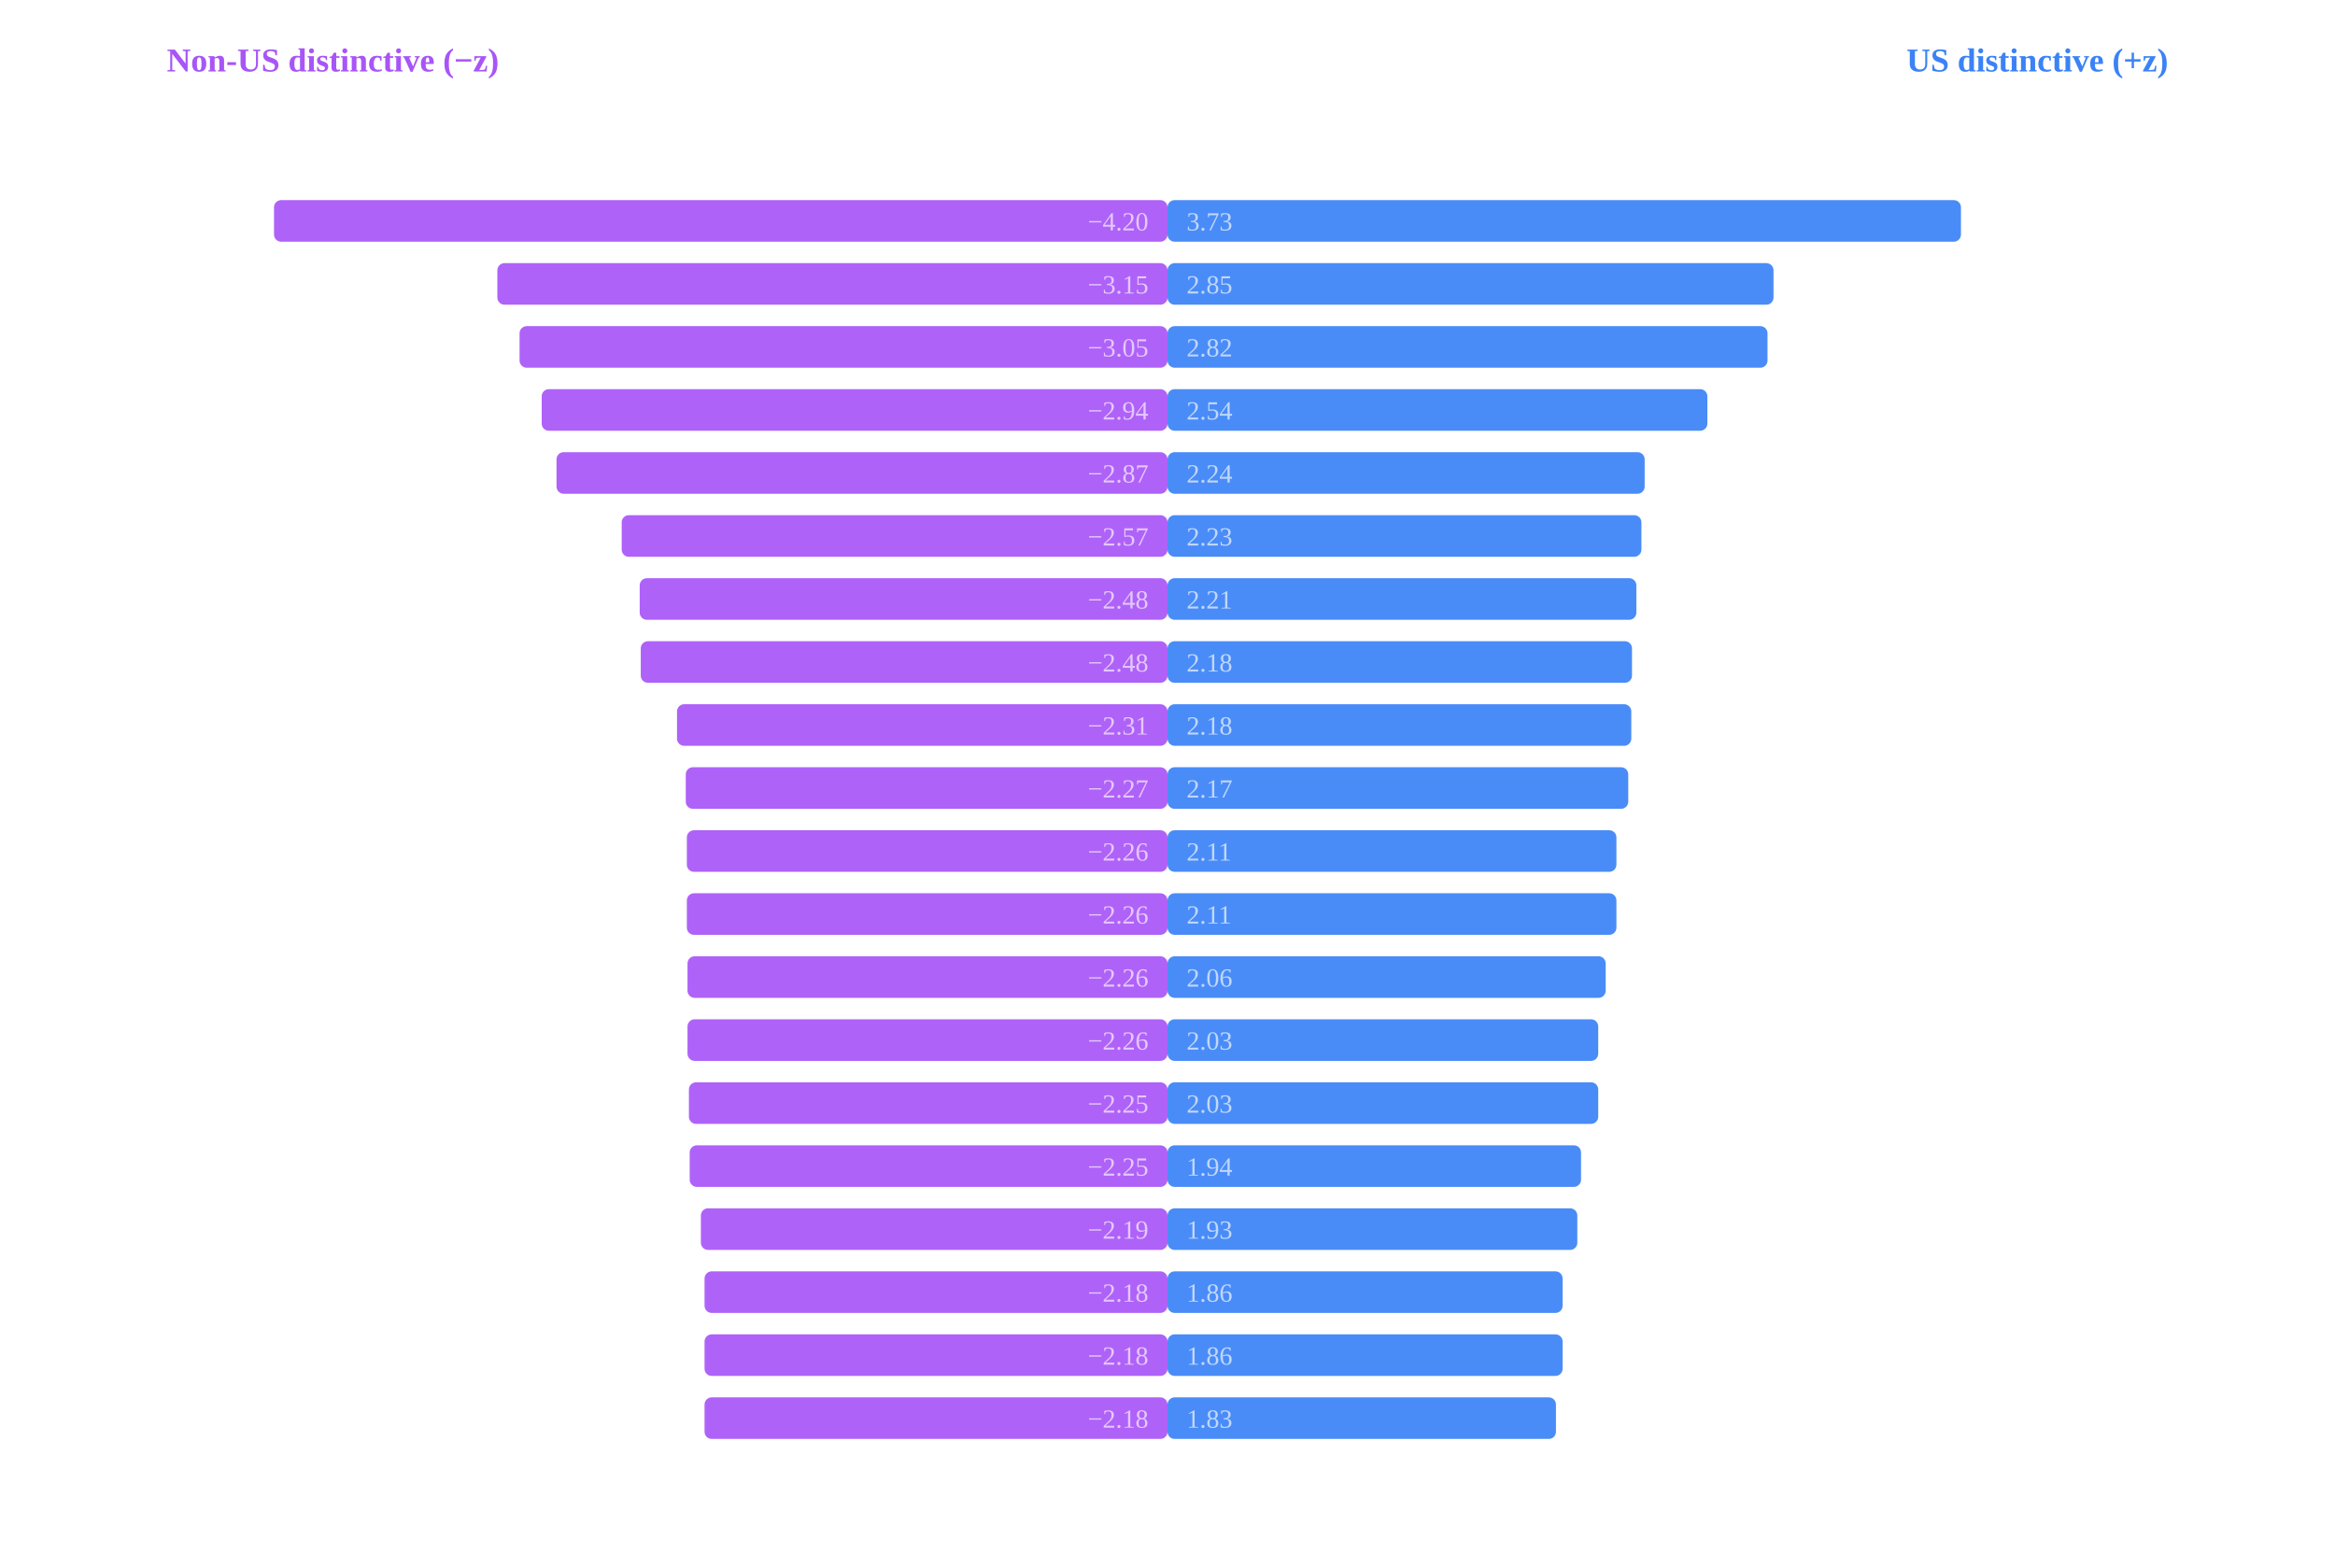
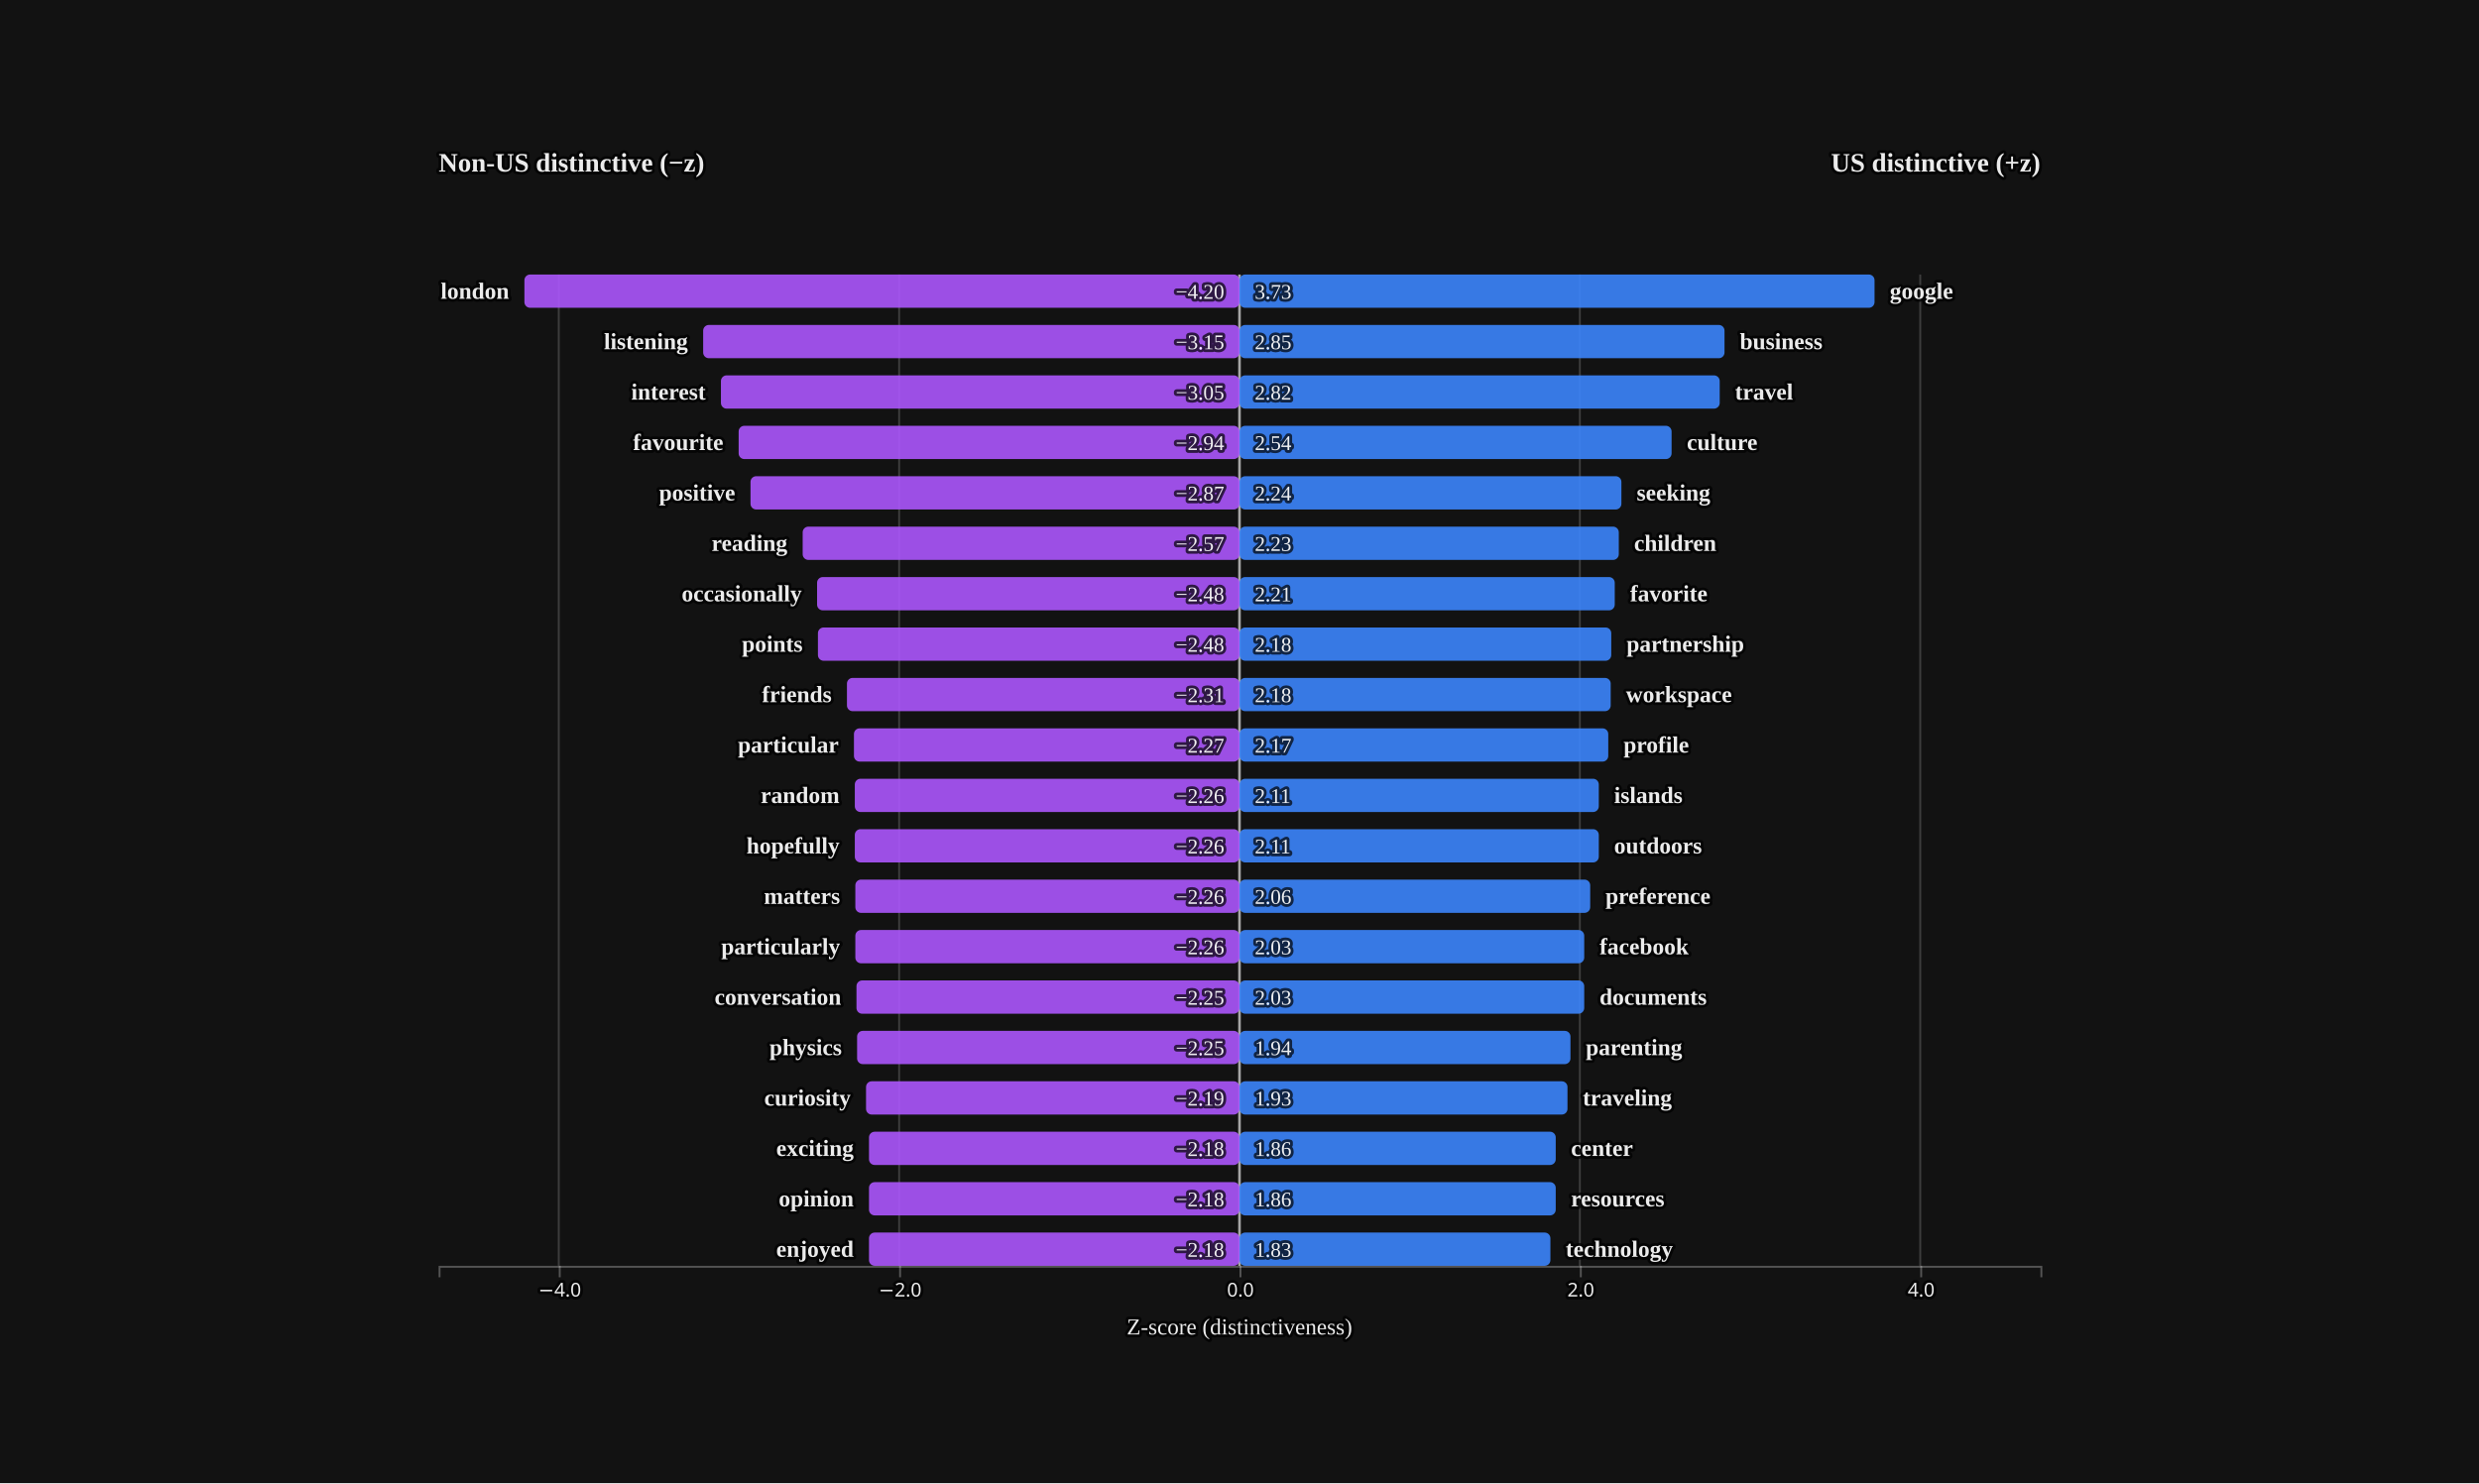
- <svg xmlns="http://www.w3.org/2000/svg" width="980" height="658" style="background: rgb(18, 18, 18); font-family: ui-serif, Georgia, &quot;Times New Roman&quot;, Times, serif; fill: rgba(255,255,255,0.92);">
-   <text x="70" y="30" font-size="14" font-weight="700" fill="#a855f7">Non-US distinctive (−z)</text>
-   <text x="910" y="30" text-anchor="end" font-size="14" font-weight="700" fill="#3b82f6">US distinctive (+z)</text>
+ <svg xmlns="http://www.w3.org/2000/svg" width="980" height="658" viewBox="-160 -60 1300 778" preserveAspectRatio="xMidYMid meet" style="max-width: 100%; height: auto; display: block; font-family: ui-serif, Georgia, &quot;Times New Roman&quot;, Times, serif; font-size: 12px;">
+   <rect x="-160" y="-60" width="1300" height="778" fill="#121212" />
+   <style>
+     text {
+       fill: rgba(255,255,255,0.92);
+       stroke: rgba(0,0,0,0.70);
+       stroke-width: 3px;
+       paint-order: stroke;
+       stroke-linejoin: round;
+     }
+   </style>
+   <text x="70" y="30" font-size="14" font-weight="700" fill="#a855f7" stroke="none">Non-US distinctive (−z)</text>
+   <text x="910" y="30" text-anchor="end" font-size="14" font-weight="700" fill="#3b82f6" stroke="none">US distinctive (+z)</text>
  <g transform="translate(70,84)">
    <g>
      <line class="grid" x1="63.027" x2="63.027" y1="0" y2="520" stroke="rgba(255,255,255,0.18)" opacity="1" />
      <line class="grid" x1="241.514" x2="241.514" y1="0" y2="520" stroke="rgba(255,255,255,0.18)" opacity="1" />
      <line class="grid" x1="420" x2="420" y1="0" y2="520" stroke="rgba(255,255,255,0.18)" opacity="1" />
      <line class="grid" x1="598.486" x2="598.486" y1="0" y2="520" stroke="rgba(255,255,255,0.18)" opacity="1" />
      <line class="grid" x1="776.973" x2="776.973" y1="0" y2="520" stroke="rgba(255,255,255,0.18)" opacity="1" />
    </g>
    <line x1="420" x2="420" y1="0" y2="520" stroke="rgba(255,255,255,0.55)" stroke-width="1.4" />
    <g>
      <rect class="nonus" x="45" y="0" width="375" height="17.457" rx="3" ry="3" fill="#a855f7" opacity="0.92" />
      <rect class="nonus" x="138.741" y="26.45" width="281.259" height="17.457" rx="3" ry="3" fill="#a855f7" opacity="0.92" />
      <rect class="nonus" x="148.058" y="52.899" width="271.942" height="17.457" rx="3" ry="3" fill="#a855f7" opacity="0.92" />
      <rect class="nonus" x="157.348" y="79.349" width="262.652" height="17.457" rx="3" ry="3" fill="#a855f7" opacity="0.92" />
      <rect class="nonus" x="163.569" y="105.799" width="256.431" height="17.457" rx="3" ry="3" fill="#a855f7" opacity="0.92" />
      <rect class="nonus" x="190.922" y="132.248" width="229.078" height="17.457" rx="3" ry="3" fill="#a855f7" opacity="0.92" />
      <rect class="nonus" x="198.48" y="158.698" width="221.52" height="17.457" rx="3" ry="3" fill="#a855f7" opacity="0.92" />
      <rect class="nonus" x="198.927" y="185.148" width="221.073" height="17.457" rx="3" ry="3" fill="#a855f7" opacity="0.92" />
      <rect class="nonus" x="214.143" y="211.597" width="205.857" height="17.457" rx="3" ry="3" fill="#a855f7" opacity="0.92" />
      <rect class="nonus" x="217.811" y="238.047" width="202.189" height="17.457" rx="3" ry="3" fill="#a855f7" opacity="0.92" />
      <rect class="nonus" x="218.266" y="264.496" width="201.734" height="17.457" rx="3" ry="3" fill="#a855f7" opacity="0.92" />
      <rect class="nonus" x="218.266" y="290.946" width="201.734" height="17.457" rx="3" ry="3" fill="#a855f7" opacity="0.92" />
      <rect class="nonus" x="218.542" y="317.396" width="201.458" height="17.457" rx="3" ry="3" fill="#a855f7" opacity="0.92" />
      <rect class="nonus" x="218.542" y="343.845" width="201.458" height="17.457" rx="3" ry="3" fill="#a855f7" opacity="0.92" />
      <rect class="nonus" x="219.14" y="370.295" width="200.86" height="17.457" rx="3" ry="3" fill="#a855f7" opacity="0.92" />
      <rect class="nonus" x="219.462" y="396.745" width="200.538" height="17.457" rx="3" ry="3" fill="#a855f7" opacity="0.92" />
      <rect class="nonus" x="224.156" y="423.194" width="195.844" height="17.457" rx="3" ry="3" fill="#a855f7" opacity="0.92" />
      <rect class="nonus" x="225.7" y="449.644" width="194.3" height="17.457" rx="3" ry="3" fill="#a855f7" opacity="0.92" />
      <rect class="nonus" x="225.7" y="476.094" width="194.3" height="17.457" rx="3" ry="3" fill="#a855f7" opacity="0.92" />
      <rect class="nonus" x="225.7" y="502.543" width="194.3" height="17.457" rx="3" ry="3" fill="#a855f7" opacity="0.92" />
    </g>
    <g>
      <rect class="us" x="420" y="0" width="333.02" height="17.457" rx="3" ry="3" fill="#3b82f6" opacity="0.92" />
      <rect class="us" x="420" y="26.45" width="254.343" height="17.457" rx="3" ry="3" fill="#3b82f6" opacity="0.92" />
      <rect class="us" x="420" y="52.899" width="251.827" height="17.457" rx="3" ry="3" fill="#3b82f6" opacity="0.92" />
      <rect class="us" x="420" y="79.349" width="226.589" height="17.457" rx="3" ry="3" fill="#3b82f6" opacity="0.92" />
      <rect class="us" x="420" y="105.799" width="200.271" height="17.457" rx="3" ry="3" fill="#3b82f6" opacity="0.92" />
      <rect class="us" x="420" y="132.248" width="198.905" height="17.457" rx="3" ry="3" fill="#3b82f6" opacity="0.92" />
      <rect class="us" x="420" y="158.698" width="196.781" height="17.457" rx="3" ry="3" fill="#3b82f6" opacity="0.92" />
      <rect class="us" x="420" y="185.148" width="194.952" height="17.457" rx="3" ry="3" fill="#3b82f6" opacity="0.92" />
      <rect class="us" x="420" y="211.597" width="194.657" height="17.457" rx="3" ry="3" fill="#3b82f6" opacity="0.92" />
      <rect class="us" x="420" y="238.047" width="193.381" height="17.457" rx="3" ry="3" fill="#3b82f6" opacity="0.92" />
      <rect class="us" x="420" y="264.496" width="188.41" height="17.457" rx="3" ry="3" fill="#3b82f6" opacity="0.92" />
      <rect class="us" x="420" y="290.946" width="188.41" height="17.457" rx="3" ry="3" fill="#3b82f6" opacity="0.92" />
      <rect class="us" x="420" y="317.396" width="183.912" height="17.457" rx="3" ry="3" fill="#3b82f6" opacity="0.92" />
      <rect class="us" x="420" y="343.845" width="180.78" height="17.457" rx="3" ry="3" fill="#3b82f6" opacity="0.92" />
      <rect class="us" x="420" y="370.295" width="180.78" height="17.457" rx="3" ry="3" fill="#3b82f6" opacity="0.92" />
      <rect class="us" x="420" y="396.745" width="173.56" height="17.457" rx="3" ry="3" fill="#3b82f6" opacity="0.92" />
      <rect class="us" x="420" y="423.194" width="171.998" height="17.457" rx="3" ry="3" fill="#3b82f6" opacity="0.92" />
      <rect class="us" x="420" y="449.644" width="165.832" height="17.457" rx="3" ry="3" fill="#3b82f6" opacity="0.92" />
      <rect class="us" x="420" y="476.094" width="165.832" height="17.457" rx="3" ry="3" fill="#3b82f6" opacity="0.92" />
      <rect class="us" x="420" y="502.543" width="163.038" height="17.457" rx="3" ry="3" fill="#3b82f6" opacity="0.92" />
    </g>
    <g>
-       <text class="wordLeft" x="37" y="12.728" text-anchor="end" font-size="12.2" font-weight="650" fill="rgba(255,255,255,0.92)">london</text>
-       <text class="wordLeft" x="130.741" y="39.178" text-anchor="end" font-size="12.2" font-weight="650" fill="rgba(255,255,255,0.92)">listening</text>
-       <text class="wordLeft" x="140.058" y="65.628" text-anchor="end" font-size="12.2" font-weight="650" fill="rgba(255,255,255,0.92)">interest</text>
-       <text class="wordLeft" x="149.348" y="92.077" text-anchor="end" font-size="12.2" font-weight="650" fill="rgba(255,255,255,0.92)">favourite</text>
-       <text class="wordLeft" x="155.569" y="118.527" text-anchor="end" font-size="12.2" font-weight="650" fill="rgba(255,255,255,0.92)">positive</text>
-       <text class="wordLeft" x="182.922" y="144.977" text-anchor="end" font-size="12.2" font-weight="650" fill="rgba(255,255,255,0.92)">reading</text>
-       <text class="wordLeft" x="190.48" y="171.426" text-anchor="end" font-size="12.2" font-weight="650" fill="rgba(255,255,255,0.92)">occasionally</text>
-       <text class="wordLeft" x="190.927" y="197.876" text-anchor="end" font-size="12.2" font-weight="650" fill="rgba(255,255,255,0.92)">points</text>
-       <text class="wordLeft" x="206.143" y="224.326" text-anchor="end" font-size="12.2" font-weight="650" fill="rgba(255,255,255,0.92)">friends</text>
-       <text class="wordLeft" x="209.811" y="250.775" text-anchor="end" font-size="12.2" font-weight="650" fill="rgba(255,255,255,0.92)">particular</text>
-       <text class="wordLeft" x="210.266" y="277.225" text-anchor="end" font-size="12.2" font-weight="650" fill="rgba(255,255,255,0.92)">random</text>
-       <text class="wordLeft" x="210.266" y="303.674" text-anchor="end" font-size="12.2" font-weight="650" fill="rgba(255,255,255,0.92)">hopefully</text>
-       <text class="wordLeft" x="210.542" y="330.124" text-anchor="end" font-size="12.2" font-weight="650" fill="rgba(255,255,255,0.92)">matters</text>
-       <text class="wordLeft" x="210.542" y="356.574" text-anchor="end" font-size="12.2" font-weight="650" fill="rgba(255,255,255,0.92)">particularly</text>
-       <text class="wordLeft" x="211.14" y="383.023" text-anchor="end" font-size="12.2" font-weight="650" fill="rgba(255,255,255,0.92)">conversation</text>
-       <text class="wordLeft" x="211.462" y="409.473" text-anchor="end" font-size="12.2" font-weight="650" fill="rgba(255,255,255,0.92)">physics</text>
-       <text class="wordLeft" x="216.156" y="435.923" text-anchor="end" font-size="12.2" font-weight="650" fill="rgba(255,255,255,0.92)">curiosity</text>
-       <text class="wordLeft" x="217.7" y="462.372" text-anchor="end" font-size="12.2" font-weight="650" fill="rgba(255,255,255,0.92)">exciting</text>
-       <text class="wordLeft" x="217.7" y="488.822" text-anchor="end" font-size="12.2" font-weight="650" fill="rgba(255,255,255,0.92)">opinion</text>
-       <text class="wordLeft" x="217.7" y="515.272" text-anchor="end" font-size="12.2" font-weight="650" fill="rgba(255,255,255,0.92)">enjoyed</text>
+       <text class="wordLeft" x="37" y="12.728" text-anchor="end" font-size="12.2" font-weight="650">london</text>
+       <text class="wordLeft" x="130.741" y="39.178" text-anchor="end" font-size="12.2" font-weight="650">listening</text>
+       <text class="wordLeft" x="140.058" y="65.628" text-anchor="end" font-size="12.2" font-weight="650">interest</text>
+       <text class="wordLeft" x="149.348" y="92.077" text-anchor="end" font-size="12.2" font-weight="650">favourite</text>
+       <text class="wordLeft" x="155.569" y="118.527" text-anchor="end" font-size="12.2" font-weight="650">positive</text>
+       <text class="wordLeft" x="182.922" y="144.977" text-anchor="end" font-size="12.2" font-weight="650">reading</text>
+       <text class="wordLeft" x="190.48" y="171.426" text-anchor="end" font-size="12.2" font-weight="650">occasionally</text>
+       <text class="wordLeft" x="190.927" y="197.876" text-anchor="end" font-size="12.2" font-weight="650">points</text>
+       <text class="wordLeft" x="206.143" y="224.326" text-anchor="end" font-size="12.2" font-weight="650">friends</text>
+       <text class="wordLeft" x="209.811" y="250.775" text-anchor="end" font-size="12.2" font-weight="650">particular</text>
+       <text class="wordLeft" x="210.266" y="277.225" text-anchor="end" font-size="12.2" font-weight="650">random</text>
+       <text class="wordLeft" x="210.266" y="303.674" text-anchor="end" font-size="12.2" font-weight="650">hopefully</text>
+       <text class="wordLeft" x="210.542" y="330.124" text-anchor="end" font-size="12.2" font-weight="650">matters</text>
+       <text class="wordLeft" x="210.542" y="356.574" text-anchor="end" font-size="12.2" font-weight="650">particularly</text>
+       <text class="wordLeft" x="211.14" y="383.023" text-anchor="end" font-size="12.2" font-weight="650">conversation</text>
+       <text class="wordLeft" x="211.462" y="409.473" text-anchor="end" font-size="12.2" font-weight="650">physics</text>
+       <text class="wordLeft" x="216.156" y="435.923" text-anchor="end" font-size="12.2" font-weight="650">curiosity</text>
+       <text class="wordLeft" x="217.7" y="462.372" text-anchor="end" font-size="12.2" font-weight="650">exciting</text>
+       <text class="wordLeft" x="217.7" y="488.822" text-anchor="end" font-size="12.2" font-weight="650">opinion</text>
+       <text class="wordLeft" x="217.7" y="515.272" text-anchor="end" font-size="12.2" font-weight="650">enjoyed</text>
    </g>
    <g>
-       <text class="wordRight" x="761.02" y="12.728" text-anchor="start" font-size="12.2" font-weight="650" fill="rgba(255,255,255,0.92)">google</text>
-       <text class="wordRight" x="682.343" y="39.178" text-anchor="start" font-size="12.2" font-weight="650" fill="rgba(255,255,255,0.92)">business</text>
-       <text class="wordRight" x="679.827" y="65.628" text-anchor="start" font-size="12.2" font-weight="650" fill="rgba(255,255,255,0.92)">travel</text>
-       <text class="wordRight" x="654.589" y="92.077" text-anchor="start" font-size="12.2" font-weight="650" fill="rgba(255,255,255,0.92)">culture</text>
-       <text class="wordRight" x="628.271" y="118.527" text-anchor="start" font-size="12.2" font-weight="650" fill="rgba(255,255,255,0.92)">seeking</text>
-       <text class="wordRight" x="626.905" y="144.977" text-anchor="start" font-size="12.2" font-weight="650" fill="rgba(255,255,255,0.92)">children</text>
-       <text class="wordRight" x="624.781" y="171.426" text-anchor="start" font-size="12.2" font-weight="650" fill="rgba(255,255,255,0.92)">favorite</text>
-       <text class="wordRight" x="622.952" y="197.876" text-anchor="start" font-size="12.2" font-weight="650" fill="rgba(255,255,255,0.92)">partnership</text>
-       <text class="wordRight" x="622.657" y="224.326" text-anchor="start" font-size="12.2" font-weight="650" fill="rgba(255,255,255,0.92)">workspace</text>
-       <text class="wordRight" x="621.381" y="250.775" text-anchor="start" font-size="12.2" font-weight="650" fill="rgba(255,255,255,0.92)">profile</text>
-       <text class="wordRight" x="616.41" y="277.225" text-anchor="start" font-size="12.2" font-weight="650" fill="rgba(255,255,255,0.92)">islands</text>
-       <text class="wordRight" x="616.41" y="303.674" text-anchor="start" font-size="12.2" font-weight="650" fill="rgba(255,255,255,0.92)">outdoors</text>
-       <text class="wordRight" x="611.912" y="330.124" text-anchor="start" font-size="12.2" font-weight="650" fill="rgba(255,255,255,0.92)">preference</text>
-       <text class="wordRight" x="608.78" y="356.574" text-anchor="start" font-size="12.2" font-weight="650" fill="rgba(255,255,255,0.92)">facebook</text>
-       <text class="wordRight" x="608.78" y="383.023" text-anchor="start" font-size="12.2" font-weight="650" fill="rgba(255,255,255,0.92)">documents</text>
-       <text class="wordRight" x="601.56" y="409.473" text-anchor="start" font-size="12.2" font-weight="650" fill="rgba(255,255,255,0.92)">parenting</text>
-       <text class="wordRight" x="599.998" y="435.923" text-anchor="start" font-size="12.2" font-weight="650" fill="rgba(255,255,255,0.92)">traveling</text>
-       <text class="wordRight" x="593.832" y="462.372" text-anchor="start" font-size="12.2" font-weight="650" fill="rgba(255,255,255,0.92)">center</text>
-       <text class="wordRight" x="593.832" y="488.822" text-anchor="start" font-size="12.2" font-weight="650" fill="rgba(255,255,255,0.92)">resources</text>
-       <text class="wordRight" x="591.038" y="515.272" text-anchor="start" font-size="12.2" font-weight="650" fill="rgba(255,255,255,0.92)">technology</text>
+       <text class="wordRight" x="761.02" y="12.728" text-anchor="start" font-size="12.2" font-weight="650">google</text>
+       <text class="wordRight" x="682.343" y="39.178" text-anchor="start" font-size="12.2" font-weight="650">business</text>
+       <text class="wordRight" x="679.827" y="65.628" text-anchor="start" font-size="12.2" font-weight="650">travel</text>
+       <text class="wordRight" x="654.589" y="92.077" text-anchor="start" font-size="12.2" font-weight="650">culture</text>
+       <text class="wordRight" x="628.271" y="118.527" text-anchor="start" font-size="12.2" font-weight="650">seeking</text>
+       <text class="wordRight" x="626.905" y="144.977" text-anchor="start" font-size="12.2" font-weight="650">children</text>
+       <text class="wordRight" x="624.781" y="171.426" text-anchor="start" font-size="12.2" font-weight="650">favorite</text>
+       <text class="wordRight" x="622.952" y="197.876" text-anchor="start" font-size="12.2" font-weight="650">partnership</text>
+       <text class="wordRight" x="622.657" y="224.326" text-anchor="start" font-size="12.2" font-weight="650">workspace</text>
+       <text class="wordRight" x="621.381" y="250.775" text-anchor="start" font-size="12.2" font-weight="650">profile</text>
+       <text class="wordRight" x="616.41" y="277.225" text-anchor="start" font-size="12.2" font-weight="650">islands</text>
+       <text class="wordRight" x="616.41" y="303.674" text-anchor="start" font-size="12.2" font-weight="650">outdoors</text>
+       <text class="wordRight" x="611.912" y="330.124" text-anchor="start" font-size="12.2" font-weight="650">preference</text>
+       <text class="wordRight" x="608.78" y="356.574" text-anchor="start" font-size="12.2" font-weight="650">facebook</text>
+       <text class="wordRight" x="608.78" y="383.023" text-anchor="start" font-size="12.2" font-weight="650">documents</text>
+       <text class="wordRight" x="601.56" y="409.473" text-anchor="start" font-size="12.2" font-weight="650">parenting</text>
+       <text class="wordRight" x="599.998" y="435.923" text-anchor="start" font-size="12.2" font-weight="650">traveling</text>
+       <text class="wordRight" x="593.832" y="462.372" text-anchor="start" font-size="12.2" font-weight="650">center</text>
+       <text class="wordRight" x="593.832" y="488.822" text-anchor="start" font-size="12.2" font-weight="650">resources</text>
+       <text class="wordRight" x="591.038" y="515.272" text-anchor="start" font-size="12.2" font-weight="650">technology</text>
    </g>
    <g>
-       <text class="zLeft" x="412" y="12.728" text-anchor="end" font-size="11" fill="rgba(255,255,255,0.65)">−4.20</text>
-       <text class="zLeft" x="412" y="39.178" text-anchor="end" font-size="11" fill="rgba(255,255,255,0.65)">−3.15</text>
-       <text class="zLeft" x="412" y="65.628" text-anchor="end" font-size="11" fill="rgba(255,255,255,0.65)">−3.05</text>
-       <text class="zLeft" x="412" y="92.077" text-anchor="end" font-size="11" fill="rgba(255,255,255,0.65)">−2.94</text>
-       <text class="zLeft" x="412" y="118.527" text-anchor="end" font-size="11" fill="rgba(255,255,255,0.65)">−2.87</text>
-       <text class="zLeft" x="412" y="144.977" text-anchor="end" font-size="11" fill="rgba(255,255,255,0.65)">−2.57</text>
-       <text class="zLeft" x="412" y="171.426" text-anchor="end" font-size="11" fill="rgba(255,255,255,0.65)">−2.48</text>
-       <text class="zLeft" x="412" y="197.876" text-anchor="end" font-size="11" fill="rgba(255,255,255,0.65)">−2.48</text>
-       <text class="zLeft" x="412" y="224.326" text-anchor="end" font-size="11" fill="rgba(255,255,255,0.65)">−2.31</text>
-       <text class="zLeft" x="412" y="250.775" text-anchor="end" font-size="11" fill="rgba(255,255,255,0.65)">−2.27</text>
-       <text class="zLeft" x="412" y="277.225" text-anchor="end" font-size="11" fill="rgba(255,255,255,0.65)">−2.26</text>
-       <text class="zLeft" x="412" y="303.674" text-anchor="end" font-size="11" fill="rgba(255,255,255,0.65)">−2.26</text>
-       <text class="zLeft" x="412" y="330.124" text-anchor="end" font-size="11" fill="rgba(255,255,255,0.65)">−2.26</text>
-       <text class="zLeft" x="412" y="356.574" text-anchor="end" font-size="11" fill="rgba(255,255,255,0.65)">−2.26</text>
-       <text class="zLeft" x="412" y="383.023" text-anchor="end" font-size="11" fill="rgba(255,255,255,0.65)">−2.25</text>
-       <text class="zLeft" x="412" y="409.473" text-anchor="end" font-size="11" fill="rgba(255,255,255,0.65)">−2.25</text>
-       <text class="zLeft" x="412" y="435.923" text-anchor="end" font-size="11" fill="rgba(255,255,255,0.65)">−2.19</text>
-       <text class="zLeft" x="412" y="462.372" text-anchor="end" font-size="11" fill="rgba(255,255,255,0.65)">−2.18</text>
-       <text class="zLeft" x="412" y="488.822" text-anchor="end" font-size="11" fill="rgba(255,255,255,0.65)">−2.18</text>
-       <text class="zLeft" x="412" y="515.272" text-anchor="end" font-size="11" fill="rgba(255,255,255,0.65)">−2.18</text>
+       <text class="zLeft" x="412" y="12.728" text-anchor="end" font-size="11" fill="rgba(255,255,255,0.65)" stroke="none">−4.20</text>
+       <text class="zLeft" x="412" y="39.178" text-anchor="end" font-size="11" fill="rgba(255,255,255,0.65)" stroke="none">−3.15</text>
+       <text class="zLeft" x="412" y="65.628" text-anchor="end" font-size="11" fill="rgba(255,255,255,0.65)" stroke="none">−3.05</text>
+       <text class="zLeft" x="412" y="92.077" text-anchor="end" font-size="11" fill="rgba(255,255,255,0.65)" stroke="none">−2.94</text>
+       <text class="zLeft" x="412" y="118.527" text-anchor="end" font-size="11" fill="rgba(255,255,255,0.65)" stroke="none">−2.87</text>
+       <text class="zLeft" x="412" y="144.977" text-anchor="end" font-size="11" fill="rgba(255,255,255,0.65)" stroke="none">−2.57</text>
+       <text class="zLeft" x="412" y="171.426" text-anchor="end" font-size="11" fill="rgba(255,255,255,0.65)" stroke="none">−2.48</text>
+       <text class="zLeft" x="412" y="197.876" text-anchor="end" font-size="11" fill="rgba(255,255,255,0.65)" stroke="none">−2.48</text>
+       <text class="zLeft" x="412" y="224.326" text-anchor="end" font-size="11" fill="rgba(255,255,255,0.65)" stroke="none">−2.31</text>
+       <text class="zLeft" x="412" y="250.775" text-anchor="end" font-size="11" fill="rgba(255,255,255,0.65)" stroke="none">−2.27</text>
+       <text class="zLeft" x="412" y="277.225" text-anchor="end" font-size="11" fill="rgba(255,255,255,0.65)" stroke="none">−2.26</text>
+       <text class="zLeft" x="412" y="303.674" text-anchor="end" font-size="11" fill="rgba(255,255,255,0.65)" stroke="none">−2.26</text>
+       <text class="zLeft" x="412" y="330.124" text-anchor="end" font-size="11" fill="rgba(255,255,255,0.65)" stroke="none">−2.26</text>
+       <text class="zLeft" x="412" y="356.574" text-anchor="end" font-size="11" fill="rgba(255,255,255,0.65)" stroke="none">−2.26</text>
+       <text class="zLeft" x="412" y="383.023" text-anchor="end" font-size="11" fill="rgba(255,255,255,0.65)" stroke="none">−2.25</text>
+       <text class="zLeft" x="412" y="409.473" text-anchor="end" font-size="11" fill="rgba(255,255,255,0.65)" stroke="none">−2.25</text>
+       <text class="zLeft" x="412" y="435.923" text-anchor="end" font-size="11" fill="rgba(255,255,255,0.65)" stroke="none">−2.19</text>
+       <text class="zLeft" x="412" y="462.372" text-anchor="end" font-size="11" fill="rgba(255,255,255,0.65)" stroke="none">−2.18</text>
+       <text class="zLeft" x="412" y="488.822" text-anchor="end" font-size="11" fill="rgba(255,255,255,0.65)" stroke="none">−2.18</text>
+       <text class="zLeft" x="412" y="515.272" text-anchor="end" font-size="11" fill="rgba(255,255,255,0.65)" stroke="none">−2.18</text>
    </g>
    <g>
-       <text class="zRight" x="428" y="12.728" text-anchor="start" font-size="11" fill="rgba(255,255,255,0.65)">3.73</text>
-       <text class="zRight" x="428" y="39.178" text-anchor="start" font-size="11" fill="rgba(255,255,255,0.65)">2.85</text>
-       <text class="zRight" x="428" y="65.628" text-anchor="start" font-size="11" fill="rgba(255,255,255,0.65)">2.82</text>
-       <text class="zRight" x="428" y="92.077" text-anchor="start" font-size="11" fill="rgba(255,255,255,0.65)">2.54</text>
-       <text class="zRight" x="428" y="118.527" text-anchor="start" font-size="11" fill="rgba(255,255,255,0.65)">2.24</text>
-       <text class="zRight" x="428" y="144.977" text-anchor="start" font-size="11" fill="rgba(255,255,255,0.65)">2.23</text>
-       <text class="zRight" x="428" y="171.426" text-anchor="start" font-size="11" fill="rgba(255,255,255,0.65)">2.21</text>
-       <text class="zRight" x="428" y="197.876" text-anchor="start" font-size="11" fill="rgba(255,255,255,0.65)">2.18</text>
-       <text class="zRight" x="428" y="224.326" text-anchor="start" font-size="11" fill="rgba(255,255,255,0.65)">2.18</text>
-       <text class="zRight" x="428" y="250.775" text-anchor="start" font-size="11" fill="rgba(255,255,255,0.65)">2.17</text>
-       <text class="zRight" x="428" y="277.225" text-anchor="start" font-size="11" fill="rgba(255,255,255,0.65)">2.11</text>
-       <text class="zRight" x="428" y="303.674" text-anchor="start" font-size="11" fill="rgba(255,255,255,0.65)">2.11</text>
-       <text class="zRight" x="428" y="330.124" text-anchor="start" font-size="11" fill="rgba(255,255,255,0.65)">2.06</text>
-       <text class="zRight" x="428" y="356.574" text-anchor="start" font-size="11" fill="rgba(255,255,255,0.65)">2.03</text>
-       <text class="zRight" x="428" y="383.023" text-anchor="start" font-size="11" fill="rgba(255,255,255,0.65)">2.03</text>
-       <text class="zRight" x="428" y="409.473" text-anchor="start" font-size="11" fill="rgba(255,255,255,0.65)">1.94</text>
-       <text class="zRight" x="428" y="435.923" text-anchor="start" font-size="11" fill="rgba(255,255,255,0.65)">1.93</text>
-       <text class="zRight" x="428" y="462.372" text-anchor="start" font-size="11" fill="rgba(255,255,255,0.65)">1.86</text>
-       <text class="zRight" x="428" y="488.822" text-anchor="start" font-size="11" fill="rgba(255,255,255,0.65)">1.86</text>
-       <text class="zRight" x="428" y="515.272" text-anchor="start" font-size="11" fill="rgba(255,255,255,0.65)">1.83</text>
+       <text class="zRight" x="428" y="12.728" text-anchor="start" font-size="11" fill="rgba(255,255,255,0.65)" stroke="none">3.73</text>
+       <text class="zRight" x="428" y="39.178" text-anchor="start" font-size="11" fill="rgba(255,255,255,0.65)" stroke="none">2.85</text>
+       <text class="zRight" x="428" y="65.628" text-anchor="start" font-size="11" fill="rgba(255,255,255,0.65)" stroke="none">2.82</text>
+       <text class="zRight" x="428" y="92.077" text-anchor="start" font-size="11" fill="rgba(255,255,255,0.65)" stroke="none">2.54</text>
+       <text class="zRight" x="428" y="118.527" text-anchor="start" font-size="11" fill="rgba(255,255,255,0.65)" stroke="none">2.24</text>
+       <text class="zRight" x="428" y="144.977" text-anchor="start" font-size="11" fill="rgba(255,255,255,0.65)" stroke="none">2.23</text>
+       <text class="zRight" x="428" y="171.426" text-anchor="start" font-size="11" fill="rgba(255,255,255,0.65)" stroke="none">2.21</text>
+       <text class="zRight" x="428" y="197.876" text-anchor="start" font-size="11" fill="rgba(255,255,255,0.65)" stroke="none">2.18</text>
+       <text class="zRight" x="428" y="224.326" text-anchor="start" font-size="11" fill="rgba(255,255,255,0.65)" stroke="none">2.18</text>
+       <text class="zRight" x="428" y="250.775" text-anchor="start" font-size="11" fill="rgba(255,255,255,0.65)" stroke="none">2.17</text>
+       <text class="zRight" x="428" y="277.225" text-anchor="start" font-size="11" fill="rgba(255,255,255,0.65)" stroke="none">2.11</text>
+       <text class="zRight" x="428" y="303.674" text-anchor="start" font-size="11" fill="rgba(255,255,255,0.65)" stroke="none">2.11</text>
+       <text class="zRight" x="428" y="330.124" text-anchor="start" font-size="11" fill="rgba(255,255,255,0.65)" stroke="none">2.06</text>
+       <text class="zRight" x="428" y="356.574" text-anchor="start" font-size="11" fill="rgba(255,255,255,0.65)" stroke="none">2.03</text>
+       <text class="zRight" x="428" y="383.023" text-anchor="start" font-size="11" fill="rgba(255,255,255,0.65)" stroke="none">2.03</text>
+       <text class="zRight" x="428" y="409.473" text-anchor="start" font-size="11" fill="rgba(255,255,255,0.65)" stroke="none">1.94</text>
+       <text class="zRight" x="428" y="435.923" text-anchor="start" font-size="11" fill="rgba(255,255,255,0.65)" stroke="none">1.93</text>
+       <text class="zRight" x="428" y="462.372" text-anchor="start" font-size="11" fill="rgba(255,255,255,0.65)" stroke="none">1.86</text>
+       <text class="zRight" x="428" y="488.822" text-anchor="start" font-size="11" fill="rgba(255,255,255,0.65)" stroke="none">1.86</text>
+       <text class="zRight" x="428" y="515.272" text-anchor="start" font-size="11" fill="rgba(255,255,255,0.65)" stroke="none">1.83</text>
    </g>
    <g transform="translate(0,520)" fill="none" font-size="10" font-family="sans-serif" text-anchor="middle">
      <path class="domain" stroke="rgba(255,255,255,0.28)" d="M0.5,6V0.5H840.5V6" opacity="1" />
      <g class="tick" opacity="1" transform="translate(63.52713,0)">
        <line stroke="rgba(255,255,255,0.28)" y2="6" opacity="1" />
-         <text fill="rgba(255,255,255,0.65)" y="9" dy="0.71em">−4.0</text>
+         <text fill="rgba(255,255,255,0.65)" y="9" dy="0.71em" stroke="none">−4.0</text>
      </g>
      <g class="tick" opacity="1" transform="translate(242.0136,0)">
        <line stroke="rgba(255,255,255,0.28)" y2="6" opacity="1" />
-         <text fill="rgba(255,255,255,0.65)" y="9" dy="0.71em">−2.0</text>
+         <text fill="rgba(255,255,255,0.65)" y="9" dy="0.71em" stroke="none">−2.0</text>
      </g>
      <g class="tick" opacity="1" transform="translate(420.5,0)">
        <line stroke="rgba(255,255,255,0.28)" y2="6" opacity="1" />
-         <text fill="rgba(255,255,255,0.65)" y="9" dy="0.71em">0.0</text>
+         <text fill="rgba(255,255,255,0.65)" y="9" dy="0.71em" stroke="none">0.0</text>
      </g>
      <g class="tick" opacity="1" transform="translate(598.9864,0)">
        <line stroke="rgba(255,255,255,0.28)" y2="6" opacity="1" />
-         <text fill="rgba(255,255,255,0.65)" y="9" dy="0.71em">2.0</text>
+         <text fill="rgba(255,255,255,0.65)" y="9" dy="0.71em" stroke="none">2.0</text>
      </g>
      <g class="tick" opacity="1" transform="translate(777.4729,0)">
        <line stroke="rgba(255,255,255,0.28)" y2="6" opacity="1" />
-         <text fill="rgba(255,255,255,0.65)" y="9" dy="0.71em">4.0</text>
+         <text fill="rgba(255,255,255,0.65)" y="9" dy="0.71em" stroke="none">4.0</text>
      </g>
    </g>
  </g>
-   <text x="490" y="640" text-anchor="middle" font-size="12" fill="rgba(255,255,255,0.65)">Z-score (distinctiveness)</text>
+   <text x="490" y="640" text-anchor="middle" font-size="12" fill="rgba(255,255,255,0.65)" stroke="none">Z-score (distinctiveness)</text>
</svg>
